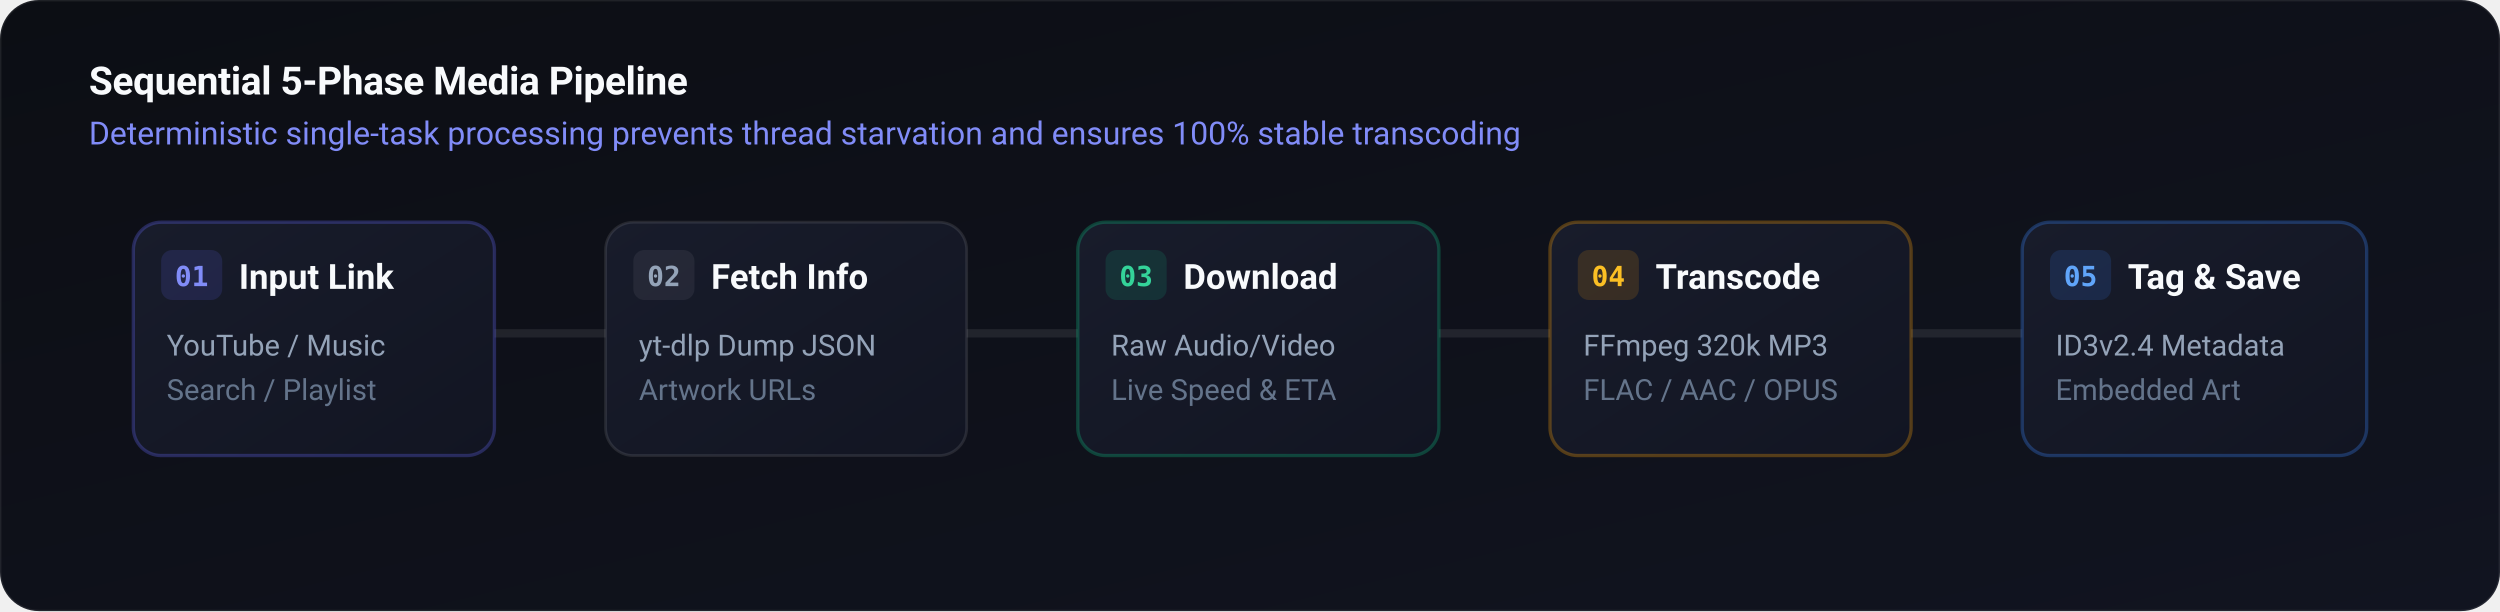
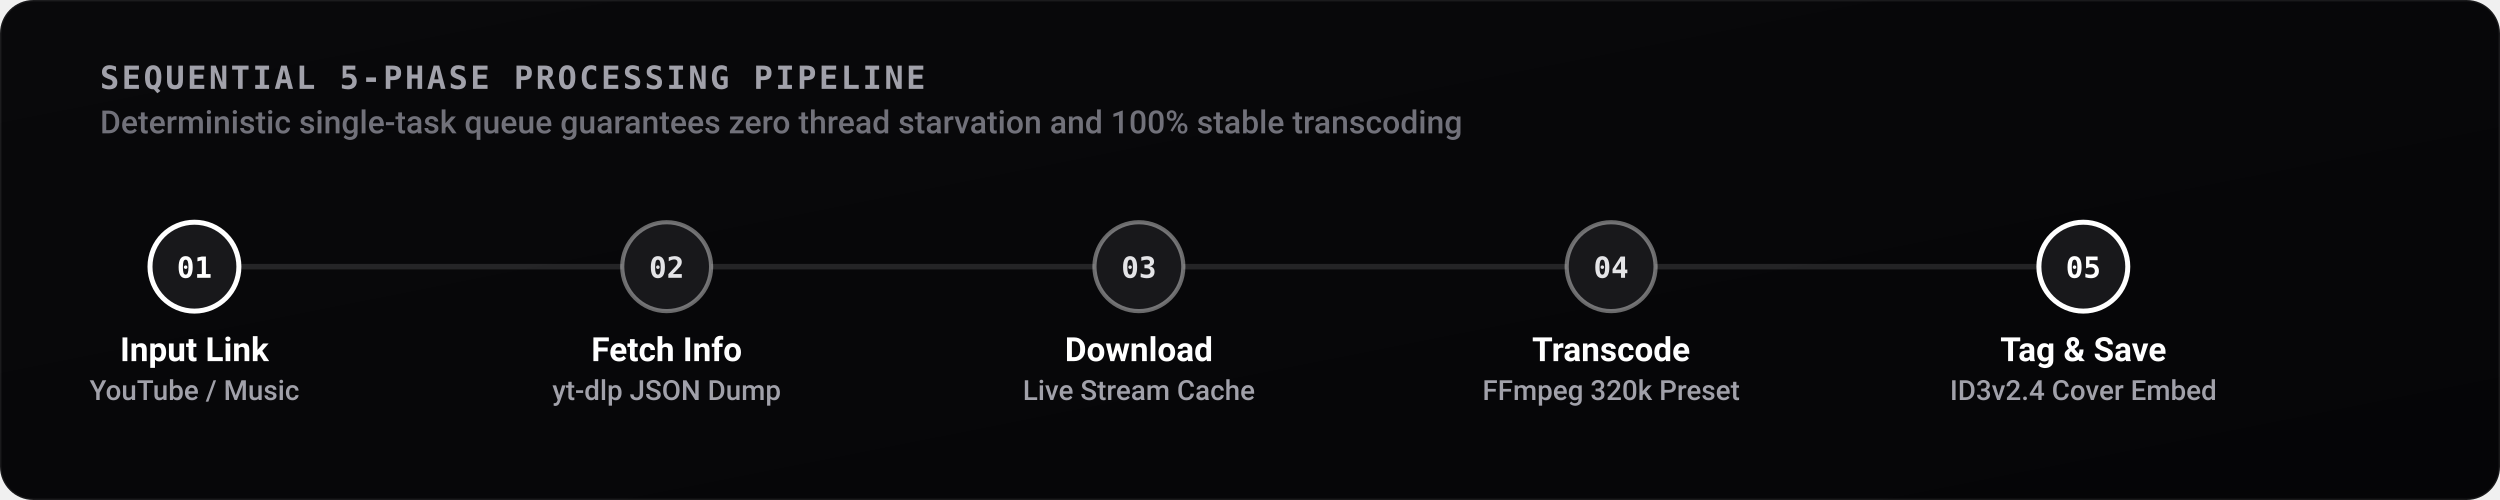
- <svg xmlns="http://www.w3.org/2000/svg" viewBox="0 0 900 220" width="100%" height="100%">
+ <svg xmlns="http://www.w3.org/2000/svg" viewBox="0 0 900 180" width="100%" height="100%">
  <defs>
-     <linearGradient id="pipeBg" x1="0%" y1="0%" x2="100%" y2="100%">
-       <stop offset="0%" stop-color="#0c0e14" />
-       <stop offset="100%" stop-color="#111420" />
+     <linearGradient id="monoPipeBg" x1="0%" y1="0%" x2="100%" y2="100%">
+       <stop offset="0%" stop-color="#09090b" />
+       <stop offset="100%" stop-color="#050507" />
    </linearGradient>
-     <linearGradient id="nodeGrad" x1="0%" y1="0%" x2="100%" y2="100%">
-       <stop offset="0%" stop-color="#181c2b" />
-       <stop offset="100%" stop-color="#121522" />
+     <linearGradient id="whiteLineGrad" x1="0%" y1="0%" x2="100%" y2="0%">
+       <stop offset="0%" stop-color="#ffffff" stop-opacity="0.1" />
+       <stop offset="50%" stop-color="#ffffff" stop-opacity="0.85" />
+       <stop offset="100%" stop-color="#ffffff" stop-opacity="0.1" />
    </linearGradient>
-     <linearGradient id="lineGrad" x1="0%" y1="0%" x2="100%" y2="0%">
-       <stop offset="0%" stop-color="#6366f1" />
-       <stop offset="50%" stop-color="#10b981" />
-       <stop offset="100%" stop-color="#3b82f6" />
-     </linearGradient>
-     <filter id="packetGlow">
+     <filter id="packetGlow" x="-50%" y="-50%" width="200%" height="200%">
      <feGaussianBlur stdDeviation="3" result="blur" />
      <feComposite in="SourceGraphic" in2="blur" operator="over" />
    </filter>
    <style>
-       @keyframes travelPacket {
+       @keyframes travelWhitePacket {
        0% { transform: translateX(0px); opacity: 0; }
        10% { opacity: 1; }
        90% { opacity: 1; }
-         100% { transform: translateX(650px); opacity: 0; }
+         100% { transform: translateX(680px); opacity: 0; }
      }
-       @keyframes dashMove {
-         to { stroke-dashoffset: -32; }
+       @keyframes dashAnim {
+         to { stroke-dashoffset: -24; }
      }
-       @keyframes nodePulse {
-         0%, 100% { border-color: rgba(255,255,255,0.08); }
-         50% { border-color: rgba(99, 102, 241, 0.4); }
-       }
-       .dash-line {
-         stroke-dasharray: 6,6;
-         animation: dashMove 1.5s linear infinite;
-       }
-       .data-packet {
-         animation: travelPacket 4s cubic-bezier(0.4, 0, 0.2, 1) infinite;
-       }
-       .mono-title { font-family: ui-monospace, SFMono-Regular, "SF Mono", Menlo, Consolas, monospace; }
-       .sans-font { font-family: -apple-system, BlinkMacSystemFont, "Segoe UI", Roboto, sans-serif; }
+       .anim-packet { animation: travelWhitePacket 3.5s cubic-bezier(0.4, 0, 0.2, 1) infinite; }
+       .anim-dash { stroke-dasharray: 4,6; animation: dashAnim 1.2s linear infinite; }
+       .sans-bold { font-family: -apple-system, BlinkMacSystemFont, "Segoe UI", Roboto, "Helvetica Neue", Arial, sans-serif; font-weight: 700; }
+       .sans-norm { font-family: -apple-system, BlinkMacSystemFont, "Segoe UI", Roboto, "Helvetica Neue", Arial, sans-serif; font-weight: 500; }
+       .mono-node { font-family: ui-monospace, SFMono-Regular, "SF Mono", Menlo, Consolas, monospace; font-weight: 700; }
    </style>
  </defs>
-   <rect width="900" height="220" rx="14" fill="url(#pipeBg)" stroke="rgba(255,255,255,0.08)" stroke-width="1" />
-   <text x="32" y="34" class="sans-font" font-size="14" font-weight="700" fill="#f8fafc" letter-spacing="-0.01em">
-     Sequential 5-Phase Media Pipeline
+   <rect width="900" height="180" rx="12" fill="url(#monoPipeBg)" stroke="rgba(255, 255, 255, 0.08)" stroke-width="1" />
+   <text x="36" y="32" class="mono-node" font-size="11.5" fill="#a1a1aa" letter-spacing="0.08em">
+     SEQUENTIAL 5-PHASE PROCESSING PIPELINE
  </text>
-   <text x="32" y="52" class="sans-font" font-size="11.5" fill="#818cf8">
-     Deterministic single-task processing prevents thread starvation and ensures 100% stable transcoding
+   <text x="36" y="48" class="sans-norm" font-size="11.5" fill="#71717a">
+     Deterministic single-task queue guarantees zero thread starvation and 100% stable transcoding
  </text>
-   <g transform="translate(100, 120)">
-     <line x1="0" y1="0" x2="700" y2="0" stroke="rgba(255,255,255,0.08)" stroke-width="3" />
-     <line x1="0" y1="0" x2="700" y2="0" stroke="url(#lineGrad)" stroke-width="3" class="dash-line" />
-     <circle cx="0" cy="0" r="5" fill="#60a5fa" filter="url(#packetGlow)" class="data-packet" />
+   <g transform="translate(70, 96)">
+     <line x1="0" y1="0" x2="680" y2="0" stroke="rgba(255, 255, 255, 0.12)" stroke-width="2" />
+     <line x1="0" y1="0" x2="680" y2="0" stroke="url(#whiteLineGrad)" stroke-width="2" class="anim-dash" />
+     <circle cx="0" cy="0" r="4.5" fill="#ffffff" filter="url(#packetGlow)" class="anim-packet" />
  </g>
-   <g transform="translate(48, 80)">
-     <rect width="130" height="84" rx="10" fill="url(#nodeGrad)" stroke="rgba(99,102,241,0.3)" stroke-width="1.2" />
-     <rect x="10" y="10" width="22" height="18" rx="4" fill="rgba(99,102,241,0.15)" />
-     <text x="21" y="23" class="mono-title" font-size="10" font-weight="700" fill="#818cf8" text-anchor="middle">01</text>
-     <text x="38" y="24" class="sans-font" font-size="12.5" font-weight="700" fill="#f8fafc">Input Link</text>
-     <text x="12" y="48" class="sans-font" font-size="10.5" fill="#94a3b8">YouTube / Music</text>
-     <text x="12" y="64" class="sans-font" font-size="10.5" fill="#64748b">Search / Playlist</text>
+   <g transform="translate(70, 96)">
+     <circle cx="0" cy="0" r="16" fill="#18181b" stroke="#ffffff" stroke-width="1.8" />
+     <text x="0" y="4" class="mono-node" font-size="10.5" fill="#ffffff" text-anchor="middle">01</text>
+     <text x="0" y="34" class="sans-bold" font-size="12" fill="#ffffff" text-anchor="middle">Input Link</text>
+     <text x="0" y="48" class="sans-norm" font-size="10" fill="#a1a1aa" text-anchor="middle">YouTube / Music</text>
  </g>
-   <g transform="translate(218, 80)">
-     <rect width="130" height="84" rx="10" fill="url(#nodeGrad)" stroke="rgba(255,255,255,0.1)" stroke-width="1" />
-     <rect x="10" y="10" width="22" height="18" rx="4" fill="rgba(255,255,255,0.06)" />
-     <text x="21" y="23" class="mono-title" font-size="10" font-weight="700" fill="#94a3b8" text-anchor="middle">02</text>
-     <text x="38" y="24" class="sans-font" font-size="12.5" font-weight="700" fill="#f8fafc">Fetch Info</text>
-     <text x="12" y="48" class="sans-font" font-size="10.5" fill="#94a3b8">yt-dlp Dump JSON</text>
-     <text x="12" y="64" class="sans-font" font-size="10.5" fill="#64748b">Artwork URLs</text>
+   <g transform="translate(240, 96)">
+     <circle cx="0" cy="0" r="16" fill="#18181b" stroke="rgba(255, 255, 255, 0.4)" stroke-width="1.5" />
+     <text x="0" y="4" class="mono-node" font-size="10.5" fill="#e4e4e7" text-anchor="middle">02</text>
+     <text x="0" y="34" class="sans-bold" font-size="12" fill="#ffffff" text-anchor="middle">Fetch Info</text>
+     <text x="0" y="48" class="sans-norm" font-size="10" fill="#a1a1aa" text-anchor="middle">yt-dlp JSON Dump</text>
  </g>
-   <g transform="translate(388, 80)">
-     <rect width="130" height="84" rx="10" fill="url(#nodeGrad)" stroke="rgba(16,185,129,0.3)" stroke-width="1.2" />
-     <rect x="10" y="10" width="22" height="18" rx="4" fill="rgba(16,185,129,0.15)" />
-     <text x="21" y="23" class="mono-title" font-size="10" font-weight="700" fill="#34d399" text-anchor="middle">03</text>
-     <text x="38" y="24" class="sans-font" font-size="12.5" font-weight="700" fill="#f8fafc">Download</text>
-     <text x="12" y="48" class="sans-font" font-size="10.5" fill="#94a3b8">Raw Audio/Video</text>
-     <text x="12" y="64" class="sans-font" font-size="10.5" fill="#64748b">Live Speed &amp; ETA</text>
+   <g transform="translate(410, 96)">
+     <circle cx="0" cy="0" r="16" fill="#18181b" stroke="rgba(255, 255, 255, 0.4)" stroke-width="1.5" />
+     <text x="0" y="4" class="mono-node" font-size="10.5" fill="#e4e4e7" text-anchor="middle">03</text>
+     <text x="0" y="34" class="sans-bold" font-size="12" fill="#ffffff" text-anchor="middle">Download</text>
+     <text x="0" y="48" class="sans-norm" font-size="10" fill="#a1a1aa" text-anchor="middle">Live Stream Cache</text>
  </g>
-   <g transform="translate(558, 80)">
-     <rect width="130" height="84" rx="10" fill="url(#nodeGrad)" stroke="rgba(245,158,11,0.3)" stroke-width="1.2" />
-     <rect x="10" y="10" width="22" height="18" rx="4" fill="rgba(245,158,11,0.15)" />
-     <text x="21" y="23" class="mono-title" font-size="10" font-weight="700" fill="#fbbf24" text-anchor="middle">04</text>
-     <text x="38" y="24" class="sans-font" font-size="12.5" font-weight="700" fill="#f8fafc">Transcode</text>
-     <text x="12" y="48" class="sans-font" font-size="10.5" fill="#94a3b8">FFmpeg 320k MP3</text>
-     <text x="12" y="64" class="sans-font" font-size="10.5" fill="#64748b">FLAC / AAC / OPUS</text>
+   <g transform="translate(580, 96)">
+     <circle cx="0" cy="0" r="16" fill="#18181b" stroke="rgba(255, 255, 255, 0.4)" stroke-width="1.5" />
+     <text x="0" y="4" class="mono-node" font-size="10.5" fill="#e4e4e7" text-anchor="middle">04</text>
+     <text x="0" y="34" class="sans-bold" font-size="12" fill="#ffffff" text-anchor="middle">Transcode</text>
+     <text x="0" y="48" class="sans-norm" font-size="10" fill="#a1a1aa" text-anchor="middle">FFmpeg 320k Preset</text>
  </g>
-   <g transform="translate(728, 80)">
-     <rect width="124" height="84" rx="10" fill="url(#nodeGrad)" stroke="rgba(59,130,246,0.3)" stroke-width="1.2" />
-     <rect x="10" y="10" width="22" height="18" rx="4" fill="rgba(59,130,246,0.15)" />
-     <text x="21" y="23" class="mono-title" font-size="10" font-weight="700" fill="#60a5fa" text-anchor="middle">05</text>
-     <text x="38" y="24" class="sans-font" font-size="12.5" font-weight="700" fill="#f8fafc">Tag &amp; Save</text>
-     <text x="12" y="48" class="sans-font" font-size="10.5" fill="#94a3b8">ID3v2.4 Metadata</text>
-     <text x="12" y="64" class="sans-font" font-size="10.5" fill="#64748b">Embedded Art</text>
+   <g transform="translate(750, 96)">
+     <circle cx="0" cy="0" r="16" fill="#18181b" stroke="#ffffff" stroke-width="1.8" />
+     <text x="0" y="4" class="mono-node" font-size="10.5" fill="#ffffff" text-anchor="middle">05</text>
+     <text x="0" y="34" class="sans-bold" font-size="12" fill="#ffffff" text-anchor="middle">Tag &amp; Save</text>
+     <text x="0" y="48" class="sans-norm" font-size="10" fill="#a1a1aa" text-anchor="middle">ID3v2.4 Cover Embed</text>
  </g>
</svg>
